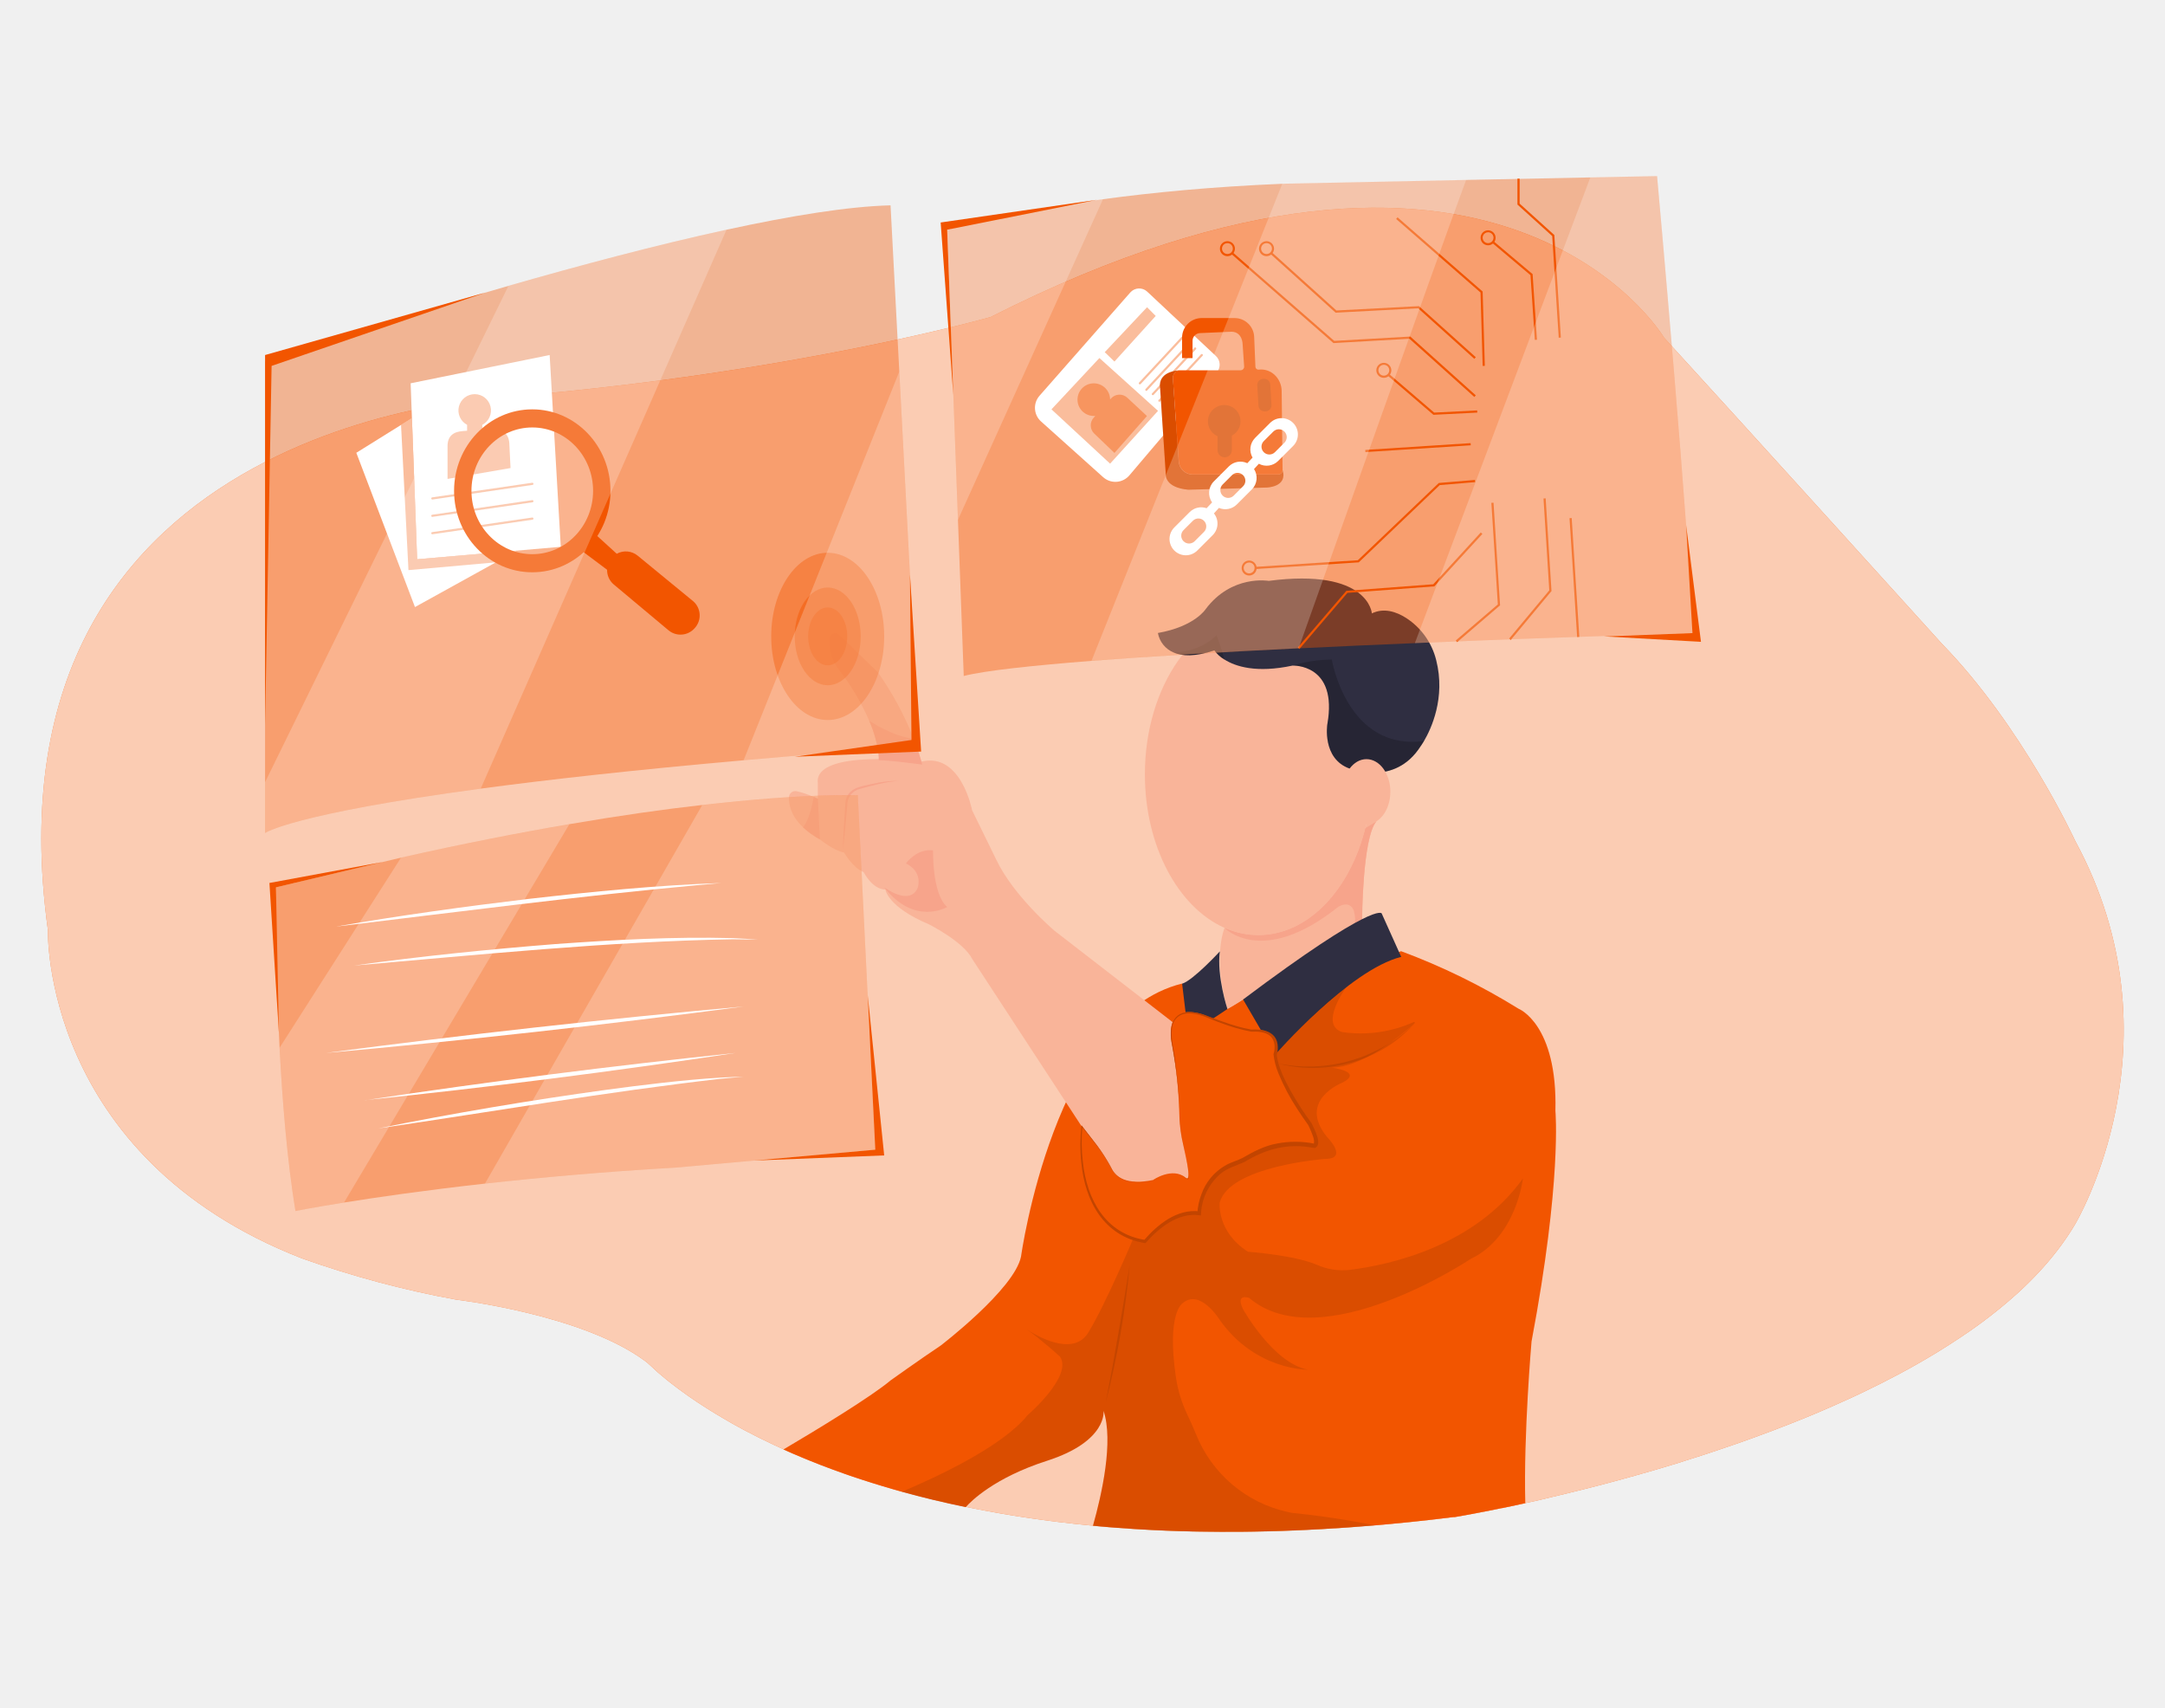
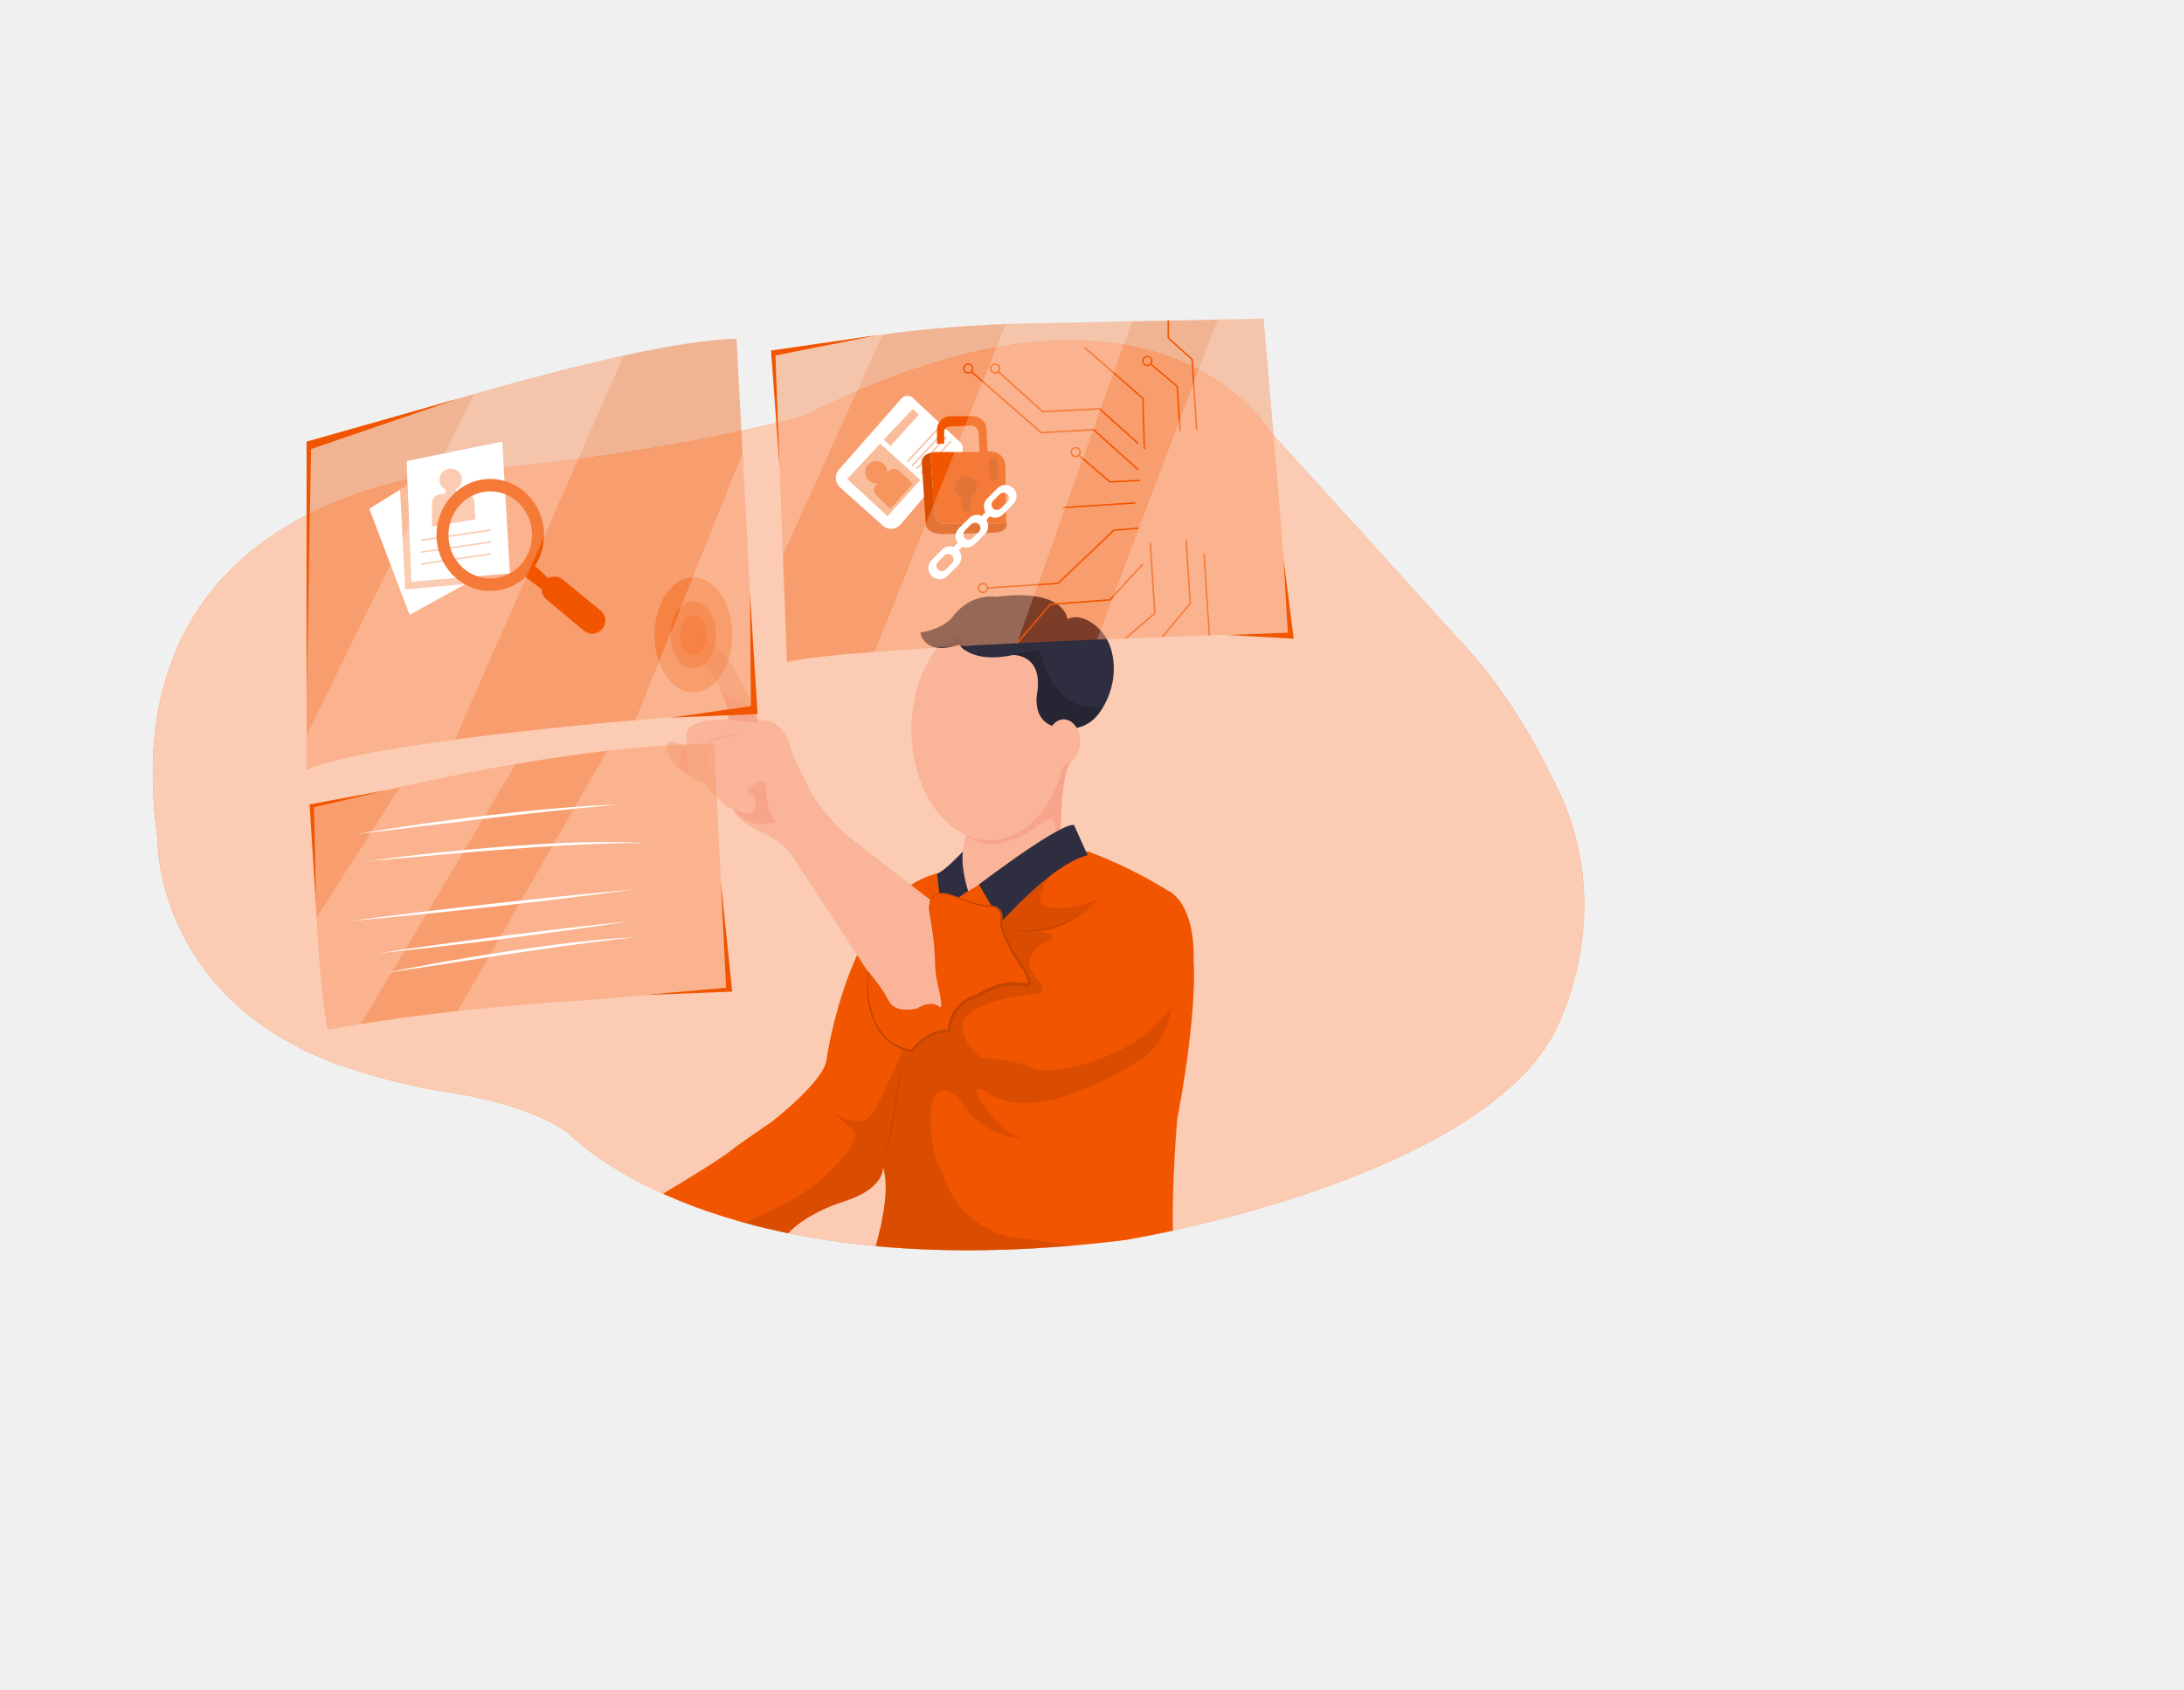
- <svg xmlns="http://www.w3.org/2000/svg" xmlns:html="http://www.w3.org/1999/xhtml" width="865.76" height="682.89" viewBox="0 0 865.76 682.89">
+ <svg xmlns="http://www.w3.org/2000/svg" xmlns:html="http://www.w3.org/1999/xhtml" width="520.76" height="402.89" viewBox="280 -115 565.76 982.89">
  <defs>
    <clipPath id="a">
      <path d="M-708,581.58s-93.38-64-97.15-194.88c-1.17-40.53,20.29-78.5,56-97.71l1.67-.89a302.26,302.26,0,0,0,68.94-49.36c14-13.39,30.88-30.37,49.81-51,0,0,174.91-245.38,371.22-147.23,0,0,196.3,62.92,149.74,363.67,0,0-39.54,297.15-450.68,243.71a295.82,295.82,0,0,1-100.07-31.42C-675.6,607.42-693.25,595.9-708,581.58Z" fill="none" />
    </clipPath>
    <html:style>*, ::after, ::before { box-sizing: border-box; }
img, svg { vertical-align: middle; }
</html:style>
    <html:style>*, body, html { -webkit-font-smoothing: antialiased; }
img, svg { max-width: 100%; }
</html:style>
  </defs>
  <g clip-path="url(#a)">
    <rect x="-221.47" y="347.4" width="476.57" height="314" fill="#e6e6e6" />
    <polygon points="237.72 238.28 -842.79 238.28 -733.67 336.27 249.53 336.27 237.72 238.28" fill="#ccc" />
    <rect x="-733.67" y="336.27" width="983.2" height="11.13" fill="#999" />
  </g>
  <path d="M829.84,489.43c-.33.55-.66,1.11-1,1.66-.23.37-.45.73-.69,1.1a104.4,104.4,0,0,1-7.61,10.48l-.88,1.07-.45.53c-.34.41-.7.82-1.06,1.23l-1,1.14-1.48,1.64c-.68.73-1.37,1.46-2.06,2.18L812.1,512c-.56.57-1.13,1.13-1.71,1.69-.07.08-.15.15-.23.23-.55.53-1.1,1.06-1.66,1.58l-1.86,1.72q-1.68,1.53-3.42,3c-.39.34-.78.68-1.18,1s-.8.68-1.21,1-1,.86-1.56,1.29c-1.26,1-2.56,2.05-3.87,3.06-.44.35-.89.68-1.34,1-.62.48-1.26,1-1.89,1.42l-1.74,1.27-1.88,1.34c-1,.69-1.93,1.37-2.92,2l-1.82,1.23q-4.24,2.83-8.68,5.57l-1.8,1.09c-9.06,5.48-18.66,10.56-28.53,15.27l-3.91,1.84-2,.91q-3,1.36-6,2.69l-2,.88q-5,2.19-10.1,4.25c-1.12.46-2.24.91-3.37,1.35-5.64,2.25-11.3,4.4-16.93,6.42l-1.65.59-1.61.58-2.16.76q-4.2,1.47-8.39,2.87l-2.29.76c-2.89,1-5.77,1.88-8.62,2.78l-2,.64-3.11,1-4.78,1.44c-1.58.48-3.16.94-4.72,1.39q-3.82,1.13-7.56,2.16l-2.2.61c-4.14,1.16-8.18,2.24-12.09,3.25l-3.42.89-1.69.42c-1.11.28-2.2.56-3.29.82h0l-2.11.52-2.09.51-3.74.9-3,.72L615,599.91l-4.66,1L610,601l-.53.11-1.71.37-1.67.36-1.62.35-3.67.77-.19,0-2.17.45c-4.93,1-8.95,1.76-11.86,2.29l-.8.15-2.31.41-.7.12-1,.17-.29,0h-.08l-.11,0h0c-2,.24-3.92.49-5.88.71l-.6.07-3.53.41c-2,.23-3.95.43-5.92.64l-3.91.4q-3.89.39-7.73.74l-3.69.33h-.13l-5.29.42c-1.48.13-3,.24-4.41.34-.66.06-1.32.1-2,.14-3.25.23-6.46.44-9.64.61-2,.11-3.93.22-5.86.3s-3.63.18-5.42.25H517l-5.08.19c-3.68.11-7.31.21-10.89.26l-4.58.06q-8.5.07-16.64-.07c-2.13,0-4.23-.09-6.32-.15h-.74c-2.2-.07-4.38-.14-6.53-.23-3.38-.14-6.72-.3-10-.5l-3.28-.2c-2.17-.13-4.31-.29-6.44-.45l-3.18-.25-3.15-.27-3.11-.28c-2.32-.22-4.63-.45-6.89-.69s-4.52-.5-6.74-.77l-3.31-.42-3.27-.43c-1.09-.14-2.16-.3-3.24-.45l-3.2-.47-2.71-.41-1.27-.2c-1.82-.28-3.61-.58-5.39-.88q-7.67-1.31-14.86-2.8-13.62-2.82-25.61-6.16l-.65-.18-2.79-.79c-5.89-1.69-11.49-3.46-16.79-5.26l-2.47-.86q-2.5-.89-4.92-1.77-4.86-1.78-9.36-3.62l-2.67-1.1q-4-1.65-7.64-3.3c-.51-.23-1-.47-1.52-.69l-2.39-1.11q-2.46-1.15-4.8-2.31l-1.37-.68-1.35-.68-2.62-1.35-1.29-.67c-.41-.23-.84-.45-1.25-.67s-.83-.44-1.23-.67l-2.41-1.32c-1.18-.66-2.32-1.31-3.44-2l-1.24-.73-2-1.19-2.46-1.51-1.05-.66a172.51,172.51,0,0,1-15.43-10.87c-.19-.16-.39-.32-.59-.46a.15.15,0,0,0-.07-.07l-.52-.43c-1-.82-1.92-1.59-2.71-2.27l-.39-.33-.52-.47c-.18-.15-.35-.31-.51-.46-.74-.66-1.33-1.21-1.76-1.63a24.46,24.46,0,0,0-2.32-2c-25.17-18.73-75.62-24.59-75.62-24.59a395.73,395.73,0,0,1-61.68-16.5C16.53,462.5,19.16,371.87,19.16,371.87-9.47,164,204.89,158.46,204.89,158.46c113.94-9.56,191.25-31.71,191.25-31.71C599.42,23.81,665.44,135,665.44,135c28.66,31.28,111.19,122.49,111.19,122.49,32.14,33,53.21,78.72,53.21,78.72C873.49,416.66,829.84,489.43,829.84,489.43Z" fill="#f25500" data-primary="true" />
  <path d="M829.84,489.43c-.33.55-.66,1.11-1,1.66-.23.37-.45.73-.69,1.1a104.4,104.4,0,0,1-7.61,10.48l-.88,1.07-.45.53c-.34.41-.7.82-1.06,1.23l-1,1.14-1.48,1.64c-.68.73-1.37,1.46-2.06,2.18L812.1,512c-.56.57-1.13,1.13-1.71,1.69-.07.08-.15.15-.23.23-.55.53-1.1,1.06-1.66,1.58l-1.86,1.72q-1.68,1.53-3.42,3c-.39.34-.78.68-1.18,1s-.8.68-1.21,1-1,.86-1.56,1.29c-1.26,1-2.56,2.05-3.87,3.06-.44.35-.89.68-1.34,1-.62.48-1.26,1-1.89,1.42l-1.74,1.27-1.88,1.34c-1,.69-1.93,1.37-2.92,2l-1.82,1.23q-4.24,2.83-8.68,5.57l-1.8,1.09c-9.06,5.48-18.66,10.56-28.53,15.27l-3.91,1.84-2,.91q-3,1.36-6,2.69l-2,.88q-5,2.19-10.1,4.25c-1.12.46-2.24.91-3.37,1.35-5.64,2.25-11.3,4.4-16.93,6.42l-1.65.59-1.61.58-2.16.76q-4.2,1.47-8.39,2.87l-2.29.76c-2.89,1-5.77,1.88-8.62,2.78l-2,.64-3.11,1-4.78,1.44c-1.58.48-3.16.94-4.72,1.39q-3.82,1.13-7.56,2.16l-2.2.61c-4.14,1.16-8.18,2.24-12.09,3.25l-3.42.89-1.69.42c-1.11.28-2.2.56-3.29.82h0l-2.11.52-2.09.51-3.74.9-3,.72L615,599.91l-4.66,1L610,601l-.53.11-1.71.37-1.67.36-1.62.35-3.67.77-.19,0-2.17.45c-4.93,1-8.95,1.76-11.86,2.29l-.8.15-2.31.41-.7.12-1,.17-.29,0h-.08l-.11,0h0c-2,.24-3.92.49-5.88.71l-.6.07-3.53.41c-2,.23-3.95.43-5.92.64l-3.91.4q-3.89.39-7.73.74l-3.69.33h-.13l-5.29.42c-1.48.13-3,.24-4.41.34-.66.06-1.32.1-2,.14-3.25.23-6.46.44-9.64.61-2,.11-3.93.22-5.86.3s-3.63.18-5.42.25H517l-5.08.19c-3.68.11-7.31.21-10.89.26l-4.58.06q-8.5.07-16.64-.07c-2.13,0-4.23-.09-6.32-.15h-.74c-2.2-.07-4.38-.14-6.53-.23-3.38-.14-6.72-.3-10-.5l-3.28-.2c-2.17-.13-4.31-.29-6.44-.45l-3.18-.25-3.15-.27-3.11-.28c-2.32-.22-4.63-.45-6.89-.69s-4.52-.5-6.74-.77l-3.31-.42-3.27-.43c-1.09-.14-2.16-.3-3.24-.45l-3.2-.47-2.71-.41-1.27-.2c-1.82-.28-3.61-.58-5.39-.88q-7.67-1.31-14.86-2.8-13.62-2.82-25.61-6.16l-.65-.18-2.79-.79c-5.89-1.69-11.49-3.46-16.79-5.26l-2.47-.86q-2.5-.89-4.92-1.77-4.86-1.78-9.36-3.62l-2.67-1.1q-4-1.65-7.64-3.3c-.51-.23-1-.47-1.52-.69l-2.39-1.11q-2.46-1.15-4.8-2.31l-1.37-.68-1.35-.68-2.62-1.35-1.29-.67c-.41-.23-.84-.45-1.25-.67s-.83-.44-1.23-.67l-2.41-1.32c-1.18-.66-2.32-1.31-3.44-2l-1.24-.73-2-1.19-2.46-1.51-1.05-.66a172.51,172.51,0,0,1-15.43-10.87c-.2-.17-.39-.32-.59-.46a.15.15,0,0,0-.07-.07l-.52-.43c-1-.82-1.92-1.59-2.71-2.27l-.39-.33-.52-.47c-.18-.15-.35-.31-.51-.46-.74-.66-1.33-1.21-1.76-1.63a24.46,24.46,0,0,0-2.32-2c-25.17-18.73-75.62-24.59-75.62-24.59a395.73,395.73,0,0,1-61.68-16.5C16.53,462.5,19.16,371.87,19.16,371.87-9.47,164,204.89,158.46,204.89,158.46c113.94-9.56,191.25-31.71,191.25-31.71C599.42,23.81,665.44,135,665.44,135c28.66,31.28,111.19,122.49,111.19,122.49,32.14,33,53.21,78.72,53.21,78.72C873.49,416.66,829.84,489.43,829.84,489.43Z" fill="#fff" opacity="0.7" />
  <path d="M368.78,305.7s-13.84-1.82-17.37-1.74c0,0,.49-5.58-3.75-15.65a96.71,96.71,0,0,0-12.55-21,15.25,15.25,0,0,1-2.55-5.23,20.25,20.25,0,0,1-.83-6.87,2.29,2.29,0,0,1,3.87-1.39l15.47,15a127.77,127.77,0,0,1,14.3,26.51A93.25,93.25,0,0,1,368.78,305.7Z" fill="#f9b499" />
  <path d="M612.45,536.34s-3.23,37-2.5,64.69l-.53.11-1.71.37-1.67.36-1.62.35-3.67.77-.19,0-2.17.45c-4.93,1-8.95,1.76-11.86,2.29l-.8.15-2.31.41-.7.12-1,.17-.29,0h-.08l-.11,0h0c-2,.24-3.92.49-5.88.71l-.6.07-3.53.41c-2,.23-3.95.43-5.92.64l-3.91.4q-3.89.39-7.73.74l-3.69.33h-.13l-5.29.42c-1.48.13-3,.24-4.41.34-.66.06-1.32.1-2,.14-3.25.23-6.46.44-9.64.61-2,.11-3.93.22-5.86.3s-3.63.18-5.42.25H517l-5.08.19c-3.68.11-7.31.21-10.89.26l-4.58.06q-8.5.07-16.64-.07c-2.13,0-4.23-.09-6.32-.15h-.74c-2.2-.07-4.38-.14-6.53-.23-3.38-.14-6.72-.3-10-.5l-3.28-.2c-2.17-.13-4.31-.29-6.44-.45l-3.18-.25-3.15-.27-3.11-.28c3.57-12.66,8.3-33.82,4.23-46,0,0,1.73,12.17-22.59,20-21.07,6.77-30.4,16.15-32.52,18.54q-13.62-2.82-25.61-6.16l-.65-.18-2.79-.79c-5.89-1.69-11.49-3.46-16.79-5.26l-2.47-.86q-2.5-.89-4.92-1.77-4.86-1.78-9.36-3.62l-2.67-1.1q-4-1.65-7.64-3.3c13.57-8,35.32-21.24,42.87-27.64,0,0,12.17-8.68,20-13.9,0,0,29.54-22.58,32.15-35.61,0,0,13.3-96.65,64.41-109.14l18.11,10.11,6.26-3.81,63.24-19.23a262,262,0,0,1,46.95,23s15.59,6.08,14.72,40.83C622,444.26,624.61,472.05,612.45,536.34Z" fill="#f25500" data-primary="true" />
  <path d="M548.6,309.61A89.43,89.43,0,0,1,547,326.45c-.3,1.58-.65,3.15-1,4.68-6.24,24.92-23,42.76-42.78,42.76a33.29,33.29,0,0,1-13.53-2.9c-18.46-8.15-31.86-32.55-31.86-61.38,0-35.5,20.32-64.28,45.39-64.28S548.6,274.11,548.6,309.61Z" fill="#f9b499" />
  <path d="M569.44,296.29c-.77,1.31-1.3,2-1.3,2-10.42,16.5-28.47,9-28.47,9-11.1-4-8.88-17.71-8.88-17.71,4.34-24.32-13.9-23.46-13.9-23.46-14.53,3.11-22.86.34-27.21-2.4a13.13,13.13,0,0,1-4.06-3.68c-7.8,2.61-12.94,2.29-16.29.86a10.49,10.49,0,0,1-6.3-7.81c14.77-2.6,19.11-9.55,19.11-9.55,10.43-13.9,25.2-11.29,25.2-11.29,40-5.22,41.26,13,41.26,13,4.83-2.32,9.74-.69,13.71,1.84a28.15,28.15,0,0,1,12,16.81C578.18,279.08,572.22,291.57,569.44,296.29Z" fill="#2f2e41" data-secondary="true" />
  <path d="M489.68,263.77h0a13.13,13.13,0,0,1-4.06-3.68c-7.8,2.61-12.94,2.29-16.29.86.05,0,10.23,0,17.16-6.94C486.49,254,488.53,259.63,489.68,263.77Z" opacity="0.2" />
  <path d="M569.44,296.29c-.77,1.31-1.3,2-1.3,2-10.42,16.5-28.47,9-28.47,9-11.1-4-8.88-17.71-8.88-17.71,4.34-24.32-13.9-23.46-13.9-23.46a54.49,54.49,0,0,1,15.68-2.4S538.6,300.34,569.44,296.29Z" opacity="0.2" />
  <path d="M550.39,328.42c-5.6,6.64-5.7,39.39-5.7,39.39-.81.41-1.76.93-2.83,1.55-12.65,7.29-41.47,28-41.47,28a81.15,81.15,0,0,1-9.56,6.08c-6.08-20.85-1.15-32.44-1.15-32.44a33.29,33.29,0,0,0,13.53,2.9c19.74,0,36.54-17.84,42.78-42.76.38-1.53.73-3.1,1-4.68Z" fill="#f9b499" />
  <path d="M550.39,328.42c-5.6,6.64-5.7,39.39-5.7,39.39-.81.41-1.76.93-2.83,1.55.63-11.49-6.73-6.76-6.73-6.76-30.4,24.32-45.45,8.39-45.45,8.39a33.29,33.29,0,0,0,13.53,2.9c19.74,0,36.54-17.84,42.78-42.76Z" fill="#f7a48b" />
  <path d="M497.1,399.62l12.84,22.05s29.54-33.88,50.39-39.09l-7.82-17.38S549.9,360,497.1,399.62Z" fill="#2f2e41" data-secondary="true" />
  <path d="M487.8,380.39s-10.6,11.52-15.08,12.93l2.47,20.53,15.64-10.42S486.5,390.36,487.8,380.39Z" fill="#2f2e41" data-secondary="true" />
  <path d="M609,471.18s-2.6,23.46-20.85,32.15c0,0-59.94,40-88.6,15.63,0,0-5.71-2.14-2.43,4.57,0,0,12,21.49,25.88,24.1,0,0-20.84.37-35.17-19.79,0,0-8-13.05-15.08-6.62,0,0-6.26,4-2.51,29.49a52.08,52.08,0,0,0,4.61,15c1,2.11,2.19,4.69,3.35,7.56a51.43,51.43,0,0,0,36.92,31.31c.59.13,1.19.24,1.8.35a321.65,321.65,0,0,1,32.89,5l-5.29.42c-1.48.13-3,.24-4.41.34-.66.06-1.32.1-2,.14-3.25.23-6.46.44-9.64.61-2,.11-3.93.22-5.86.3s-3.63.18-5.42.25H517l-5.08.19c-3.68.11-7.31.21-10.89.26l-4.58.06q-8.5.07-16.64-.07c-2.13,0-4.23-.09-6.32-.15h-.74c-2.2-.07-4.38-.14-6.53-.23-3.38-.14-6.72-.3-10-.5l-3.28-.2c-2.17-.13-4.31-.29-6.44-.45l-3.18-.25-3.15-.27-3.11-.28c3.57-12.66,8.3-33.82,4.23-46,0,0,1.73,12.17-22.59,20-21.07,6.77-30.4,16.15-32.52,18.54q-13.62-2.82-25.61-6.16c14.06-5.92,40.34-18.15,50.31-30.62,0,0,18.24-15.64,13-23.45,0,0-8-7.24-13.29-10.88,3.23,2.14,18.39,11.38,24.58,1.32,6.95-11.29,18.25-38.22,18.25-38.22s.87,1.74,4.34,1.74c0,0,9.56-12.17,21.72-11.3,0,0,.34-15.83,15.5-20.26a22.72,22.72,0,0,0,4.31-1.84c4.62-2.5,15.62-7.48,26.23-4.83,0,0,2.6,0-1.74-8.68,0,0-11.29-13-13.9-27.8,0,0,17-19.15,28.46-26.94-.46.64-10.88,15.1-1.53,17.95a51.87,51.87,0,0,0,28.49-4,.31.31,0,0,1,.34.52c-5,4.45-20.89,17.68-33.17,17.68,0,0,13,1.54,4.34,6,0,0-18.24,7-6.08,21.81,0,0,8.69,8.69-.87,8.69,0,0-38.21,2.82-42.12,17.47,0,0-1.25,11.61,11.31,19.65,0,0,18.61,1.34,27.55,5.22a25.47,25.47,0,0,0,13.36,2C556.17,505.67,589.7,498.17,609,471.18Z" opacity="0.1" />
  <path d="M451.74,505.93a346.32,346.32,0,0,1-9.56,54.73c3.52-17.9,6.65-36.67,9.56-54.73Z" opacity="0.1" />
  <path d="M510.58,425.09A60.87,60.87,0,0,0,565.7,409.2a58,58,0,0,1-5.42,5.21c-13.46,11.41-32.75,15.35-49.7,10.68Z" opacity="0.1" />
  <path d="M474.76,472.05c-6.08-4.34-13,.87-13,.87-11.4,2.28-15.32-1.42-16.67-4.24a59.62,59.62,0,0,0-6.58-10.4l-5.42-7.08-44.3-67.75c-3.47-6.95-17.37-13.9-17.37-13.9-16.51-6.95-17.38-13.9-17.38-13.9-5.21,0-8.68-6.95-8.68-6.95-4.35-1.74-7.82-7.82-7.82-7.82-4.35-.87-9.56-5.21-9.56-5.21l-.06,0a32.91,32.91,0,0,1-6.76-4.85c-5.07-4.81-5.77-9.5-5.66-12.1a2.55,2.55,0,0,1,3-2.38,35.37,35.37,0,0,1,6.9,2.32c1,.42,1.64.73,1.64.73v-.65l0-5.62c-1.73-13.9,41.7-8.68,41.7-8.68,15.64-3.48,20,19.54,20,19.54l9.56,19.55c6.95,14.77,23.45,28.66,23.45,28.66l48,37.13c-.61,2.37-2,4.57-.25,10.65s2.67,26.71,2.67,26.71c.08,6.73,2.72,17.48,2.72,17.48C476.85,474.44,474.76,472.05,474.76,472.05Z" fill="#f9b499" />
  <path d="M337.07,340c.18-6.37.56-12.77,1-19.13.65-5.83,6-6.38,10.7-7.44a46.38,46.38,0,0,1,10.88-1.23c-5.46.37-10.75,1.84-16,3.3a6.36,6.36,0,0,0-4.75,5.46l-.23,2.71c-.44,5.45-.95,10.9-1.61,16.33Z" fill="#f7a48b" />
  <path d="M327.89,335.63a32.91,32.91,0,0,1-6.76-4.85c2.63-3.19,3.91-10,4.26-12.16,1,.42,1.64.73,1.64.73v-.65l0,0Z" fill="#f7a48b" />
  <path d="M368.78,305.7s-13.84-1.82-17.37-1.74c0,0,.49-5.58-3.75-15.65,0,0,0-.06,0-.1s9.44,6.42,17.67,7.08A93.25,93.25,0,0,1,368.78,305.7Z" fill="#f7a48b" />
  <path d="M362.27,345.22s4.32-6.08,10.85-5.21c0,0-.43,17.46,5.65,22.63,0,0-13,7.78-25.19-7.86,0,0,10.42,7.82,13.46,0C367,354.78,369.21,348.7,362.27,345.22Z" fill="#f7a48b" />
  <path d="M367.48,298.32c-25.81,1.89-49.1,3.78-70.11,5.65-44.49,3.95-78.77,7.81-105.13,11.35C116.62,325.48,106,333.06,106,333.06V144.56s44.16-15,97.33-30.27c28.28-8.12,59.11-16.35,87.2-22.44,25.4-5.53,48.57-9.32,65.59-9.75l3.5,66.47Z" fill="#f25500" opacity="0.39" data-primary="true" />
  <polygon points="164.21 153.25 166.81 223.61 224.25 218.63 219.8 141.95 164.21 153.25" fill="#fff" />
  <path d="M203.67,177.28c-.2-4.13-3.19-6.08-7.32-5.79l-3.48.26v-1.89a6.51,6.51,0,1,0-6.08,0v2.36l-1.74.14c-3.87.27-6.08,2.09-6.08,6v13.13l25.19-4.35Z" fill="#f25500" opacity="0.39" data-primary="true" />
  <g opacity="0.39">
    <path d="M172.89,199.72a.44.44,0,0,1-.43-.37.43.43,0,0,1,.37-.49l40-5.84a.44.44,0,0,1,.49.37.42.42,0,0,1-.37.49l-40,5.84Z" fill="#f25500" data-primary="true" />
  </g>
  <g opacity="0.39">
    <path d="M172.89,206.67a.44.44,0,0,1-.43-.37.43.43,0,0,1,.37-.49l40-5.84a.43.43,0,0,1,.49.37.42.42,0,0,1-.37.49l-40,5.83Z" fill="#f25500" data-primary="true" />
  </g>
  <g opacity="0.39">
    <path d="M172.89,213.62a.44.44,0,0,1-.43-.37.45.45,0,0,1,.37-.5l40-5.83a.44.44,0,0,1,.49.37.42.42,0,0,1-.37.49l-40,5.83Z" fill="#f25500" data-primary="true" />
  </g>
  <polygon points="164.72 167.19 142.49 181.04 165.94 242.72 206.76 220.15 166.81 223.61 164.72 167.19" fill="#fff" />
  <polygon points="160.37 169.9 163.34 227.95 198.27 224.84 206.76 220.15 166.81 223.61 164.72 167.19 160.37 169.9" fill="#f25500" opacity="0.39" data-primary="true" />
  <ellipse cx="330.99" cy="254.45" rx="22.59" ry="33.44" fill="#f25500" opacity="0.39" data-primary="true" />
  <polygon points="106 289.97 108.61 146.3 194.22 116.94 106 141.95 106 289.97" fill="#f25500" data-primary="true" />
  <path d="M350,459.68l-79.83,7.16c-28.76,1.65-54.49,4-76.24,6.4-24.1,2.69-43.31,5.48-56.37,7.58h0c-12.55,2-19.41,3.38-19.41,3.38-3.31-20.2-5.23-43.81-6.35-65.29-1.79-34.87-1.46-64.14-1.46-64.14l50-11.85c25-5.64,47.45-10,67.32-13.39,20.44-3.5,38.15-6,53.14-7.67,41.55-4.76,62.24-3.9,62.24-3.9Z" fill="#f25500" opacity="0.39" data-primary="true" />
  <polygon points="111.53 412.96 107.74 353.04 153 344.67 110.35 354.78 111.53 412.96" fill="#f25500" data-primary="true" />
  <path d="M227.69,329.54,137.57,480.82h0c-12.55,2-19.41,3.38-19.41,3.38-3.31-20.2-5.23-43.81-6.35-65.29l48.56-76C185.38,337.29,207.82,332.92,227.69,329.54Z" fill="#fff" opacity="0.22" />
  <path d="M134.67,370.42c25-4.36,51.47-8,76.62-11,25.58-2.9,51.39-5.5,77.14-6.36q-4.83.46-9.64.86c-47.25,4.38-96.86,10.82-144.12,16.52Z" fill="#fff" />
  <path d="M141.62,386.05c26.75-3.76,53.65-6.45,80.58-8.59,23.51-1.69,47.28-3,70.88-2.37,3.37.16,6.75.34,10.11.54-3.37,0-6.75,0-10.12-.08-49.56.84-101.94,6.25-151.45,10.5Z" fill="#fff" />
  <path d="M130.37,421c55.33-7.32,111.41-13.57,167-18.57C242,409.8,186,416,130.37,421Z" fill="#fff" />
  <path d="M146,439.91C195,432.49,244.8,426.15,294.16,421c-49.06,7.43-98.84,13.76-148.2,18.87Z" fill="#fff" />
  <path d="M151.17,451.2c29.89-6.07,60.84-11.28,91-15.42,14.79-2,31-4,45.93-4.91,3.07-.19,6.15-.28,9.23-.39l-9.2.85c-45.61,5.22-91.55,13.22-137,19.87Z" fill="#fff" />
  <path d="M350,459.68l-79.83,7.16c-28.76,1.65-54.49,4-76.24,6.4l86.89-151.37c41.55-4.76,62.24-3.9,62.24-3.9Z" fill="#fff" opacity="0.22" />
  <polygon points="301.64 464.02 353.58 461.97 346.98 397.85 350.01 459.68 301.64 464.02" fill="#f25500" data-primary="true" />
  <path d="M676.79,253.14s-51.18,1.45-111,4c-15.15.63-30.85,1.33-46.41,2.09-29.71,1.45-58.93,3.12-82.83,5s-42.7,3.89-51.16,6.05l-2.31-62.34-4.3-116s21.57-6.8,62.35-12.3c19.57-2.65,43.54-5,71.69-6.16.48,0,1,0,1.48-.06l72-1.48,49.7-1,26.64-.54S676,218.37,676.79,253.14Z" fill="#f25500" opacity="0.39" data-primary="true" />
  <polygon points="502.15 227.52 502.1 226.65 542.98 224 575.37 193.11 589.82 191.9 589.9 192.77 575.74 193.95 543.35 224.85 502.15 227.52" fill="#f25500" data-primary="true" />
  <path d="M499.52,230.12a3,3,0,1,1,3-3A3,3,0,0,1,499.52,230.12Zm0-5.21a2.18,2.18,0,1,0,2.17,2.17A2.17,2.17,0,0,0,499.52,224.91Z" fill="#f25500" data-primary="true" />
  <path d="M490.83,102.43a3,3,0,1,1,3-3A3,3,0,0,1,490.83,102.43Zm0-5.21A2.17,2.17,0,1,0,493,99.39,2.17,2.17,0,0,0,490.83,97.22Z" fill="#f25500" data-primary="true" />
  <path d="M506.47,102.43a3,3,0,1,1,3-3A3,3,0,0,1,506.47,102.43Zm0-5.21a2.17,2.17,0,1,0,2.17,2.17A2.17,2.17,0,0,0,506.47,97.22Z" fill="#f25500" data-primary="true" />
  <path d="M595.07,98.08a3,3,0,1,1,3-3A3,3,0,0,1,595.07,98.08Zm0-5.21A2.18,2.18,0,1,0,597.24,95,2.18,2.18,0,0,0,595.07,92.87Z" fill="#f25500" data-primary="true" />
  <path d="M553.38,151.07a3,3,0,1,1,3-3A3,3,0,0,1,553.38,151.07Zm0-5.21a2.17,2.17,0,1,0,2.17,2.17A2.18,2.18,0,0,0,553.38,145.86Z" fill="#f25500" data-primary="true" />
  <polygon points="519.62 259.47 518.96 258.9 538.4 236.22 573.15 233.61 592.15 212.89 592.79 213.48 573.56 234.45 538.82 237.06 519.62 259.47" fill="#f25500" data-primary="true" />
  <polygon points="582.71 256.74 582.14 256.08 598.97 241.66 596.38 201.05 597.24 201 599.86 242.04 582.71 256.74" fill="#f25500" data-primary="true" />
  <polygon points="604.16 255.86 603.49 255.31 619.54 236.04 617.23 199.31 618.09 199.26 620.43 236.33 620.32 236.46 604.16 255.86" fill="#f25500" data-primary="true" />
  <rect x="629.17" y="207.05" width="0.87" height="47.59" transform="translate(-13.5 40.83) rotate(-3.67)" fill="#f25500" data-primary="true" />
  <polygon points="589.57 158.72 563.64 135.45 533.25 137.18 533.11 137.07 492.28 101.45 492.85 100.8 533.55 136.3 563.96 134.56 590.15 158.07 589.57 158.72" fill="#f25500" data-primary="true" />
  <polygon points="589.57 143.47 567.12 123.28 534.11 125.02 533.97 124.9 507.94 101.45 508.52 100.8 534.42 124.14 567.43 122.4 590.15 142.82 589.57 143.47" fill="#f25500" data-primary="true" />
  <polygon points="592.9 146.31 592.04 116.96 558.3 87.55 558.87 86.9 592.89 116.56 592.9 116.75 593.77 146.28 592.9 146.31" fill="#f25500" data-primary="true" />
  <polygon points="573.21 165.85 554.83 150.1 555.4 149.44 573.51 164.97 590.71 164.1 590.75 164.97 573.21 165.85" fill="#f25500" data-primary="true" />
  <rect x="545.95" y="178.48" width="42.22" height="0.87" transform="translate(-10.35 36.92) rotate(-3.69)" fill="#f25500" data-primary="true" />
  <polygon points="613.75 135.9 612.03 110.02 596.71 97.11 597.27 96.45 612.87 109.6 612.88 109.78 614.62 135.84 613.75 135.9" fill="#f25500" data-primary="true" />
  <polygon points="623.31 135.03 620.71 94.38 606.81 81.79 606.81 71.42 607.68 71.42 607.68 81.41 621.56 93.97 621.57 94.15 624.17 134.97 623.31 135.03" fill="#f25500" data-primary="true" />
  <path d="M415.7,158.22,452,116.93a4.71,4.71,0,0,1,6.75-.33l27.5,25.77a4.7,4.7,0,0,1,.37,6.47l-35,41.23a7.33,7.33,0,0,1-10.48.72l-24.84-22.28A7.32,7.32,0,0,1,415.7,158.22Z" fill="#fff" />
  <polygon points="439.64 143.15 420.47 163.67 443.92 185.39 463.08 164.27 439.64 143.15" fill="#f25500" opacity="0.39" data-primary="true" />
  <path d="M450.77,159a4.54,4.54,0,0,0-6.46.29l-.39.44a6.52,6.52,0,1,0-6.51,6.58c.2,0,.39,0,.59,0l-.65.71a4.55,4.55,0,0,0,.23,6.34l8.08,7.74,13-14.76Z" fill="#f25500" opacity="0.39" data-primary="true" />
  <polygon points="441.77 140.81 445.66 144.56 462.16 126.32 458.69 122.84 441.77 140.81" fill="#f25500" opacity="0.39" data-primary="true" />
  <g opacity="0.39">
    <path d="M455.8,153.68a.42.42,0,0,1-.29-.12.43.43,0,0,1,0-.61l16.94-18.23a.43.43,0,1,1,.63.59l-16.93,18.23A.45.45,0,0,1,455.8,153.68Z" fill="#f25500" data-primary="true" />
  </g>
  <g opacity="0.39">
    <path d="M458.41,156.29a.44.44,0,0,1-.32-.73L475,137.32a.45.45,0,0,1,.62,0,.44.44,0,0,1,0,.61l-16.93,18.24A.47.47,0,0,1,458.41,156.29Z" fill="#f25500" data-primary="true" />
  </g>
  <g opacity="0.39">
    <path d="M461,158a.46.46,0,0,1-.29-.11.43.43,0,0,1,0-.62l16.93-18.23a.42.42,0,0,1,.61,0,.43.43,0,0,1,0,.61l-16.94,18.23A.4.4,0,0,1,461,158Z" fill="#f25500" data-primary="true" />
  </g>
  <g opacity="0.39">
    <path d="M463.62,160.63a.4.4,0,0,1-.29-.12.43.43,0,0,1,0-.61l16.94-18.23a.43.43,0,1,1,.63.59l-16.93,18.23A.45.45,0,0,1,463.62,160.63Z" fill="#f25500" data-primary="true" />
  </g>
  <path d="M441.12,79.55,383.07,207.86l-4.3-116S400.34,85.05,441.12,79.55Z" fill="#fff" opacity="0.22" />
  <path d="M676.79,253.14s-51.18,1.45-111,4L636,70.83l26.64-.54S676,218.37,676.79,253.14Z" fill="#fff" opacity="0.22" />
  <ellipse cx="546.43" cy="316.56" rx="9.56" ry="13.03" fill="#f9b499" />
  <path d="M474.09,470.85c3,2.48-.58-11-1.49-15.72a59.58,59.58,0,0,1-1-9.69,179.34,179.34,0,0,0-2.68-26.71c-4.34-20,12.66-12.84,12.66-12.84,13.54,5.4,18.61,5.89,18.61,5.89,13-.86,9.56,9.56,9.56,9.56.87,10.42,13.9,27.8,13.9,27.8,4.34,8.68,1.74,8.68,1.74,8.68a35.76,35.76,0,0,0-26.07,4.45,25.92,25.92,0,0,1-5.45,2.52c-14.2,4.82-14.52,20-14.52,20-11.3-1.73-21.72,11.3-21.72,11.3-30.41-5.22-25.19-46-25.19-46s2.8,3.51,6,7.63a75.6,75.6,0,0,1,6.23,9.84c1.53,2.82,5.63,6.52,16.46,4.24C461.06,471.72,468.88,466.51,474.09,470.85Z" fill="#f25500" data-primary="true" />
  <path d="M474.33,471.18c2.8,2.19-.36-9.86-.49-10.88a72.7,72.7,0,0,1-2-12.08,183.9,183.9,0,0,0-3.16-30.44c-1.41-6.67-.15-13.94,8.33-13.06a20.61,20.61,0,0,1,6,1.58c3.8,1.46,7.65,2.83,11.56,4a51.83,51.83,0,0,0,5.79,1.35c4.37-.34,9.76.67,10.51,5.83a10.71,10.71,0,0,1-.32,4.43l0-.25c.61,5.06,3.05,9.83,5.47,14.3a120,120,0,0,0,8.47,13.14c1,2.12,4.45,8.4,1.48,9.83a1.2,1.2,0,0,1-.57.06c-10.26-2-19,.28-27.81,5.65-3.35,1.48-6.9,2.42-9.72,4.85a22.57,22.57,0,0,0-7.59,15.65l-.05.84-.83-.11c-8.4-1-15.84,5-21.12,10.93l-.24.28-.34-.06c-16.3-2.78-23.83-16.79-25.28-32.1a68.48,68.48,0,0,1,.06-15l.27.35,6.05,7.84a70.65,70.65,0,0,1,5.34,8.34,9.94,9.94,0,0,0,7.33,5.93,24.72,24.72,0,0,0,9.8-.32c3.72-2.3,9.24-4,13-.83Zm0,0c-3.83-3.1-9.24-1.44-13,.91a24.54,24.54,0,0,1-9.84.37,10.1,10.1,0,0,1-7.47-6,69.47,69.47,0,0,0-5.37-8.29l-6.13-7.76.32-.09a68.43,68.43,0,0,0,.2,14.45c1.63,14.81,9,28.53,24.91,31l-.58.22c5.53-6.41,13.31-12.73,22.31-11.66l-.87.74a25.17,25.17,0,0,1,1.6-7.48A21.49,21.49,0,0,1,490,466c2.13-1.28,4.63-1.87,6.84-3,4.29-2.48,8.83-4.91,13.79-5.77a38.41,38.41,0,0,1,15.07.06h-.16c-.17,0-.11,0-.15,0h0c.42-1.72-.68-3.8-1.3-5.43-.3-.72-.66-1.42-1-2.12l.08.12c-1.57-2.14-3-4.31-4.45-6.53a82.44,82.44,0,0,1-7.41-14,27.52,27.52,0,0,1-2.05-7.86c.75-2.39.7-5.5-1.33-7.25s-5-1.81-7.56-1.73a70.22,70.22,0,0,1-12-3.43c-3.83-1.25-7.48-3.38-11.53-3.82-4.48-.6-7.83,1.69-8.21,6.3-.43,4,.87,8,1.32,12.1s1,8.11,1.33,12.19.42,8.17.6,12.25a72.73,72.73,0,0,0,1.94,12.08c.13,1.08,3.23,13,.42,10.89Z" fill="#f25500" data-primary="true" />
  <path d="M474.33,471.18c2.8,2.19-.36-9.86-.49-10.88a72.7,72.7,0,0,1-2-12.08,183.9,183.9,0,0,0-3.16-30.44c-1.41-6.67-.15-13.94,8.33-13.06a20.61,20.61,0,0,1,6,1.58c3.8,1.46,7.65,2.83,11.56,4a51.83,51.83,0,0,0,5.79,1.35c4.37-.34,9.76.67,10.51,5.83a10.71,10.71,0,0,1-.32,4.43l0-.25c.61,5.06,3.05,9.83,5.47,14.3a120,120,0,0,0,8.47,13.14c1,2.12,4.45,8.4,1.48,9.83a1.2,1.2,0,0,1-.57.06c-10.26-2-19,.28-27.81,5.65-3.35,1.48-6.9,2.42-9.72,4.85a22.57,22.57,0,0,0-7.59,15.65l-.05.84-.83-.11c-8.4-1-15.84,5-21.12,10.93l-.24.28-.34-.06c-16.3-2.78-23.83-16.79-25.28-32.1a68.48,68.48,0,0,1,.06-15l.27.35,6.05,7.84a70.65,70.65,0,0,1,5.34,8.34,9.94,9.94,0,0,0,7.33,5.93,24.72,24.72,0,0,0,9.8-.32c3.72-2.3,9.24-4,13-.83Zm0,0c-3.83-3.1-9.24-1.44-13,.91a24.54,24.54,0,0,1-9.84.37,10.1,10.1,0,0,1-7.47-6,69.47,69.47,0,0,0-5.37-8.29l-6.13-7.76.32-.09a68.43,68.43,0,0,0,.2,14.45c1.63,14.81,9,28.53,24.91,31l-.58.22c5.53-6.41,13.31-12.73,22.31-11.66l-.87.74a25.17,25.17,0,0,1,1.6-7.48A21.49,21.49,0,0,1,490,466c2.13-1.28,4.63-1.87,6.84-3,4.29-2.48,8.83-4.91,13.79-5.77a38.41,38.41,0,0,1,15.07.06h-.16c-.17,0-.11,0-.15,0h0c.42-1.72-.68-3.8-1.3-5.43-.3-.72-.66-1.42-1-2.12l.08.12c-1.57-2.14-3-4.31-4.45-6.53a82.44,82.44,0,0,1-7.41-14,27.52,27.52,0,0,1-2.05-7.86c.75-2.39.7-5.5-1.33-7.25s-5-1.81-7.56-1.73a70.22,70.22,0,0,1-12-3.43c-3.83-1.25-7.48-3.38-11.53-3.82-4.48-.6-7.83,1.69-8.21,6.3-.43,4,.87,8,1.32,12.1s1,8.11,1.33,12.19.42,8.17.6,12.25a72.73,72.73,0,0,0,1.94,12.08c.13,1.08,3.23,13,.42,10.89Z" opacity="0.2" />
  <path d="M212.85,163.67c-17.27,0-31.27,14.58-31.27,32.58s14,32.57,31.27,32.57,31.27-14.58,31.27-32.57S230.12,163.67,212.85,163.67Zm0,57.91c-13.43,0-24.32-11.34-24.32-25.33s10.89-25.34,24.32-25.34,24.32,11.34,24.32,25.34S226.28,221.58,212.85,221.58Z" fill="#f25500" data-primary="true" />
  <path d="M277.08,240.29,255,222.17a7.49,7.49,0,0,0-8.37-.76l-9.88-9-6.51,6,12.53,9.4a7.48,7.48,0,0,0,2.68,5.89L267.32,252a7.5,7.5,0,0,0,10.31-.66l.2-.22A7.49,7.49,0,0,0,277.08,240.29Z" fill="#f25500" data-primary="true" />
  <path d="M290.53,91.85,192.24,315.32C116.62,325.48,106,333.06,106,333.06V312.74l97.33-198.45C231.61,106.17,262.44,97.94,290.53,91.85Z" fill="#fff" opacity="0.22" />
  <ellipse cx="330.99" cy="254.45" rx="13.2" ry="19.55" fill="#f25500" opacity="0.46" data-primary="true" />
  <ellipse cx="330.99" cy="254.45" rx="7.82" ry="11.58" fill="#f25500" opacity="0.53" data-primary="true" />
  <path d="M367.48,298.32c-25.81,1.89-49.1,3.78-70.11,5.65l62.25-155.4Z" fill="#fff" opacity="0.22" />
  <polygon points="317.79 302.57 364.49 295.87 363.88 229.72 368.35 300.49 317.79 302.57" fill="#f25500" data-primary="true" />
  <polygon points="381.22 158 376.16 88.96 438.82 79.86 378.77 91.85 381.22 158" fill="#f25500" data-primary="true" />
  <polygon points="641.36 254.45 676.79 253.13 674.25 209.89 680.2 256.62 641.36 254.45" fill="#f25500" data-primary="true" />
  <path d="M512.89,187.92v0a1.79,1.79,0,0,1-1.79,1.79H477a5.62,5.62,0,0,1-5.61-5.22L469,151.22a3,3,0,0,1,2.66-3.17l.32,0H496.1a1.43,1.43,0,0,0,1.42-1.53l-.61-8.89s0-4.82-4.34-5l-12.68.55a3.08,3.08,0,0,0-3,3.08v6.92h-4.19V135a7.83,7.83,0,0,1,7.82-7.83h13.18a7.83,7.83,0,0,1,7.83,7.51l.5,12a1.18,1.18,0,0,0,1.31,1.11,7.94,7.94,0,0,1,6.13,1.88,9,9,0,0,1,3.06,6.8Z" fill="#f25500" data-primary="true" />
  <path d="M506.47,194.94l-31.28.87c-9.55-.87-9-6.08-9-6.08L463.9,155c-.77-6.17,6.21-6.86,7.79-6.93a3,3,0,0,0-2.66,3.17l2.32,33.29a5.62,5.62,0,0,0,5.61,5.22H511.1a1.79,1.79,0,0,0,1.79-1.79C515,194.8,506.47,194.94,506.47,194.94Z" fill="#f25500" data-primary="true" />
  <path d="M506.47,194.94l-31.28.87c-9.55-.87-9-6.08-9-6.08L463.9,155c-.77-6.17,6.21-6.86,7.79-6.93a3,3,0,0,0-2.66,3.17l2.32,33.29a5.62,5.62,0,0,0,5.61,5.22H511.1a1.79,1.79,0,0,0,1.79-1.79C515,194.8,506.47,194.94,506.47,194.94Z" opacity="0.1" />
  <path d="M491,162.09a6.59,6.59,0,0,0-7.63,4.31,6.5,6.5,0,0,0,3.51,8V180a2.86,2.86,0,0,0,2.86,2.86h0a2.86,2.86,0,0,0,2.86-2.86V174.2a6.51,6.51,0,0,0-1.6-12.11Z" opacity="0.1" />
  <rect x="502.99" y="151.51" width="5.21" height="13.03" rx="2.43" transform="translate(-8.49 30.31) rotate(-3.41)" opacity="0.1" />
  <path d="M517.11,169.1a6.51,6.51,0,0,0-9.22,0l-6,6a6.51,6.51,0,0,0-1,7.87l-2.1,2.23a6.52,6.52,0,0,0-7.39,1.28l-6,6a6.52,6.52,0,0,0-.69,8.39l-2.2,2.33a6.53,6.53,0,0,0-6.76,1.53l-6,6a6.52,6.52,0,1,0,9.21,9.22l6-6a6.51,6.51,0,0,0,.48-8.67l2-2.2a6.51,6.51,0,0,0,7.16-1.39l6-6a6.52,6.52,0,0,0,.87-8.15l1.94-2.12a6.51,6.51,0,0,0,7.71-1.12l6-6A6.52,6.52,0,0,0,517.11,169.1Zm-35.62,43.53-3.81,3.81a3.14,3.14,0,0,1-4.44-4.44l3.81-3.81a3.14,3.14,0,0,1,4.44,4.44Zm15.64-18.24-3.81,3.81a3.14,3.14,0,0,1-4.44-4.44l3.81-3.81a3.14,3.14,0,0,1,4.44,4.44ZM513.63,177l-3.81,3.81a3.14,3.14,0,0,1-4.44-4.45l3.81-3.81a3.14,3.14,0,0,1,4.44,4.45Z" fill="#fff" />
  <path d="M586.32,71.85c-14.13,38.26-56.29,157.23-67,187.34-29.71,1.45-58.93,3.12-82.83,5L512.81,73.39c.48,0,1,0,1.48-.06Z" fill="#fff" opacity="0.22" />
</svg>
